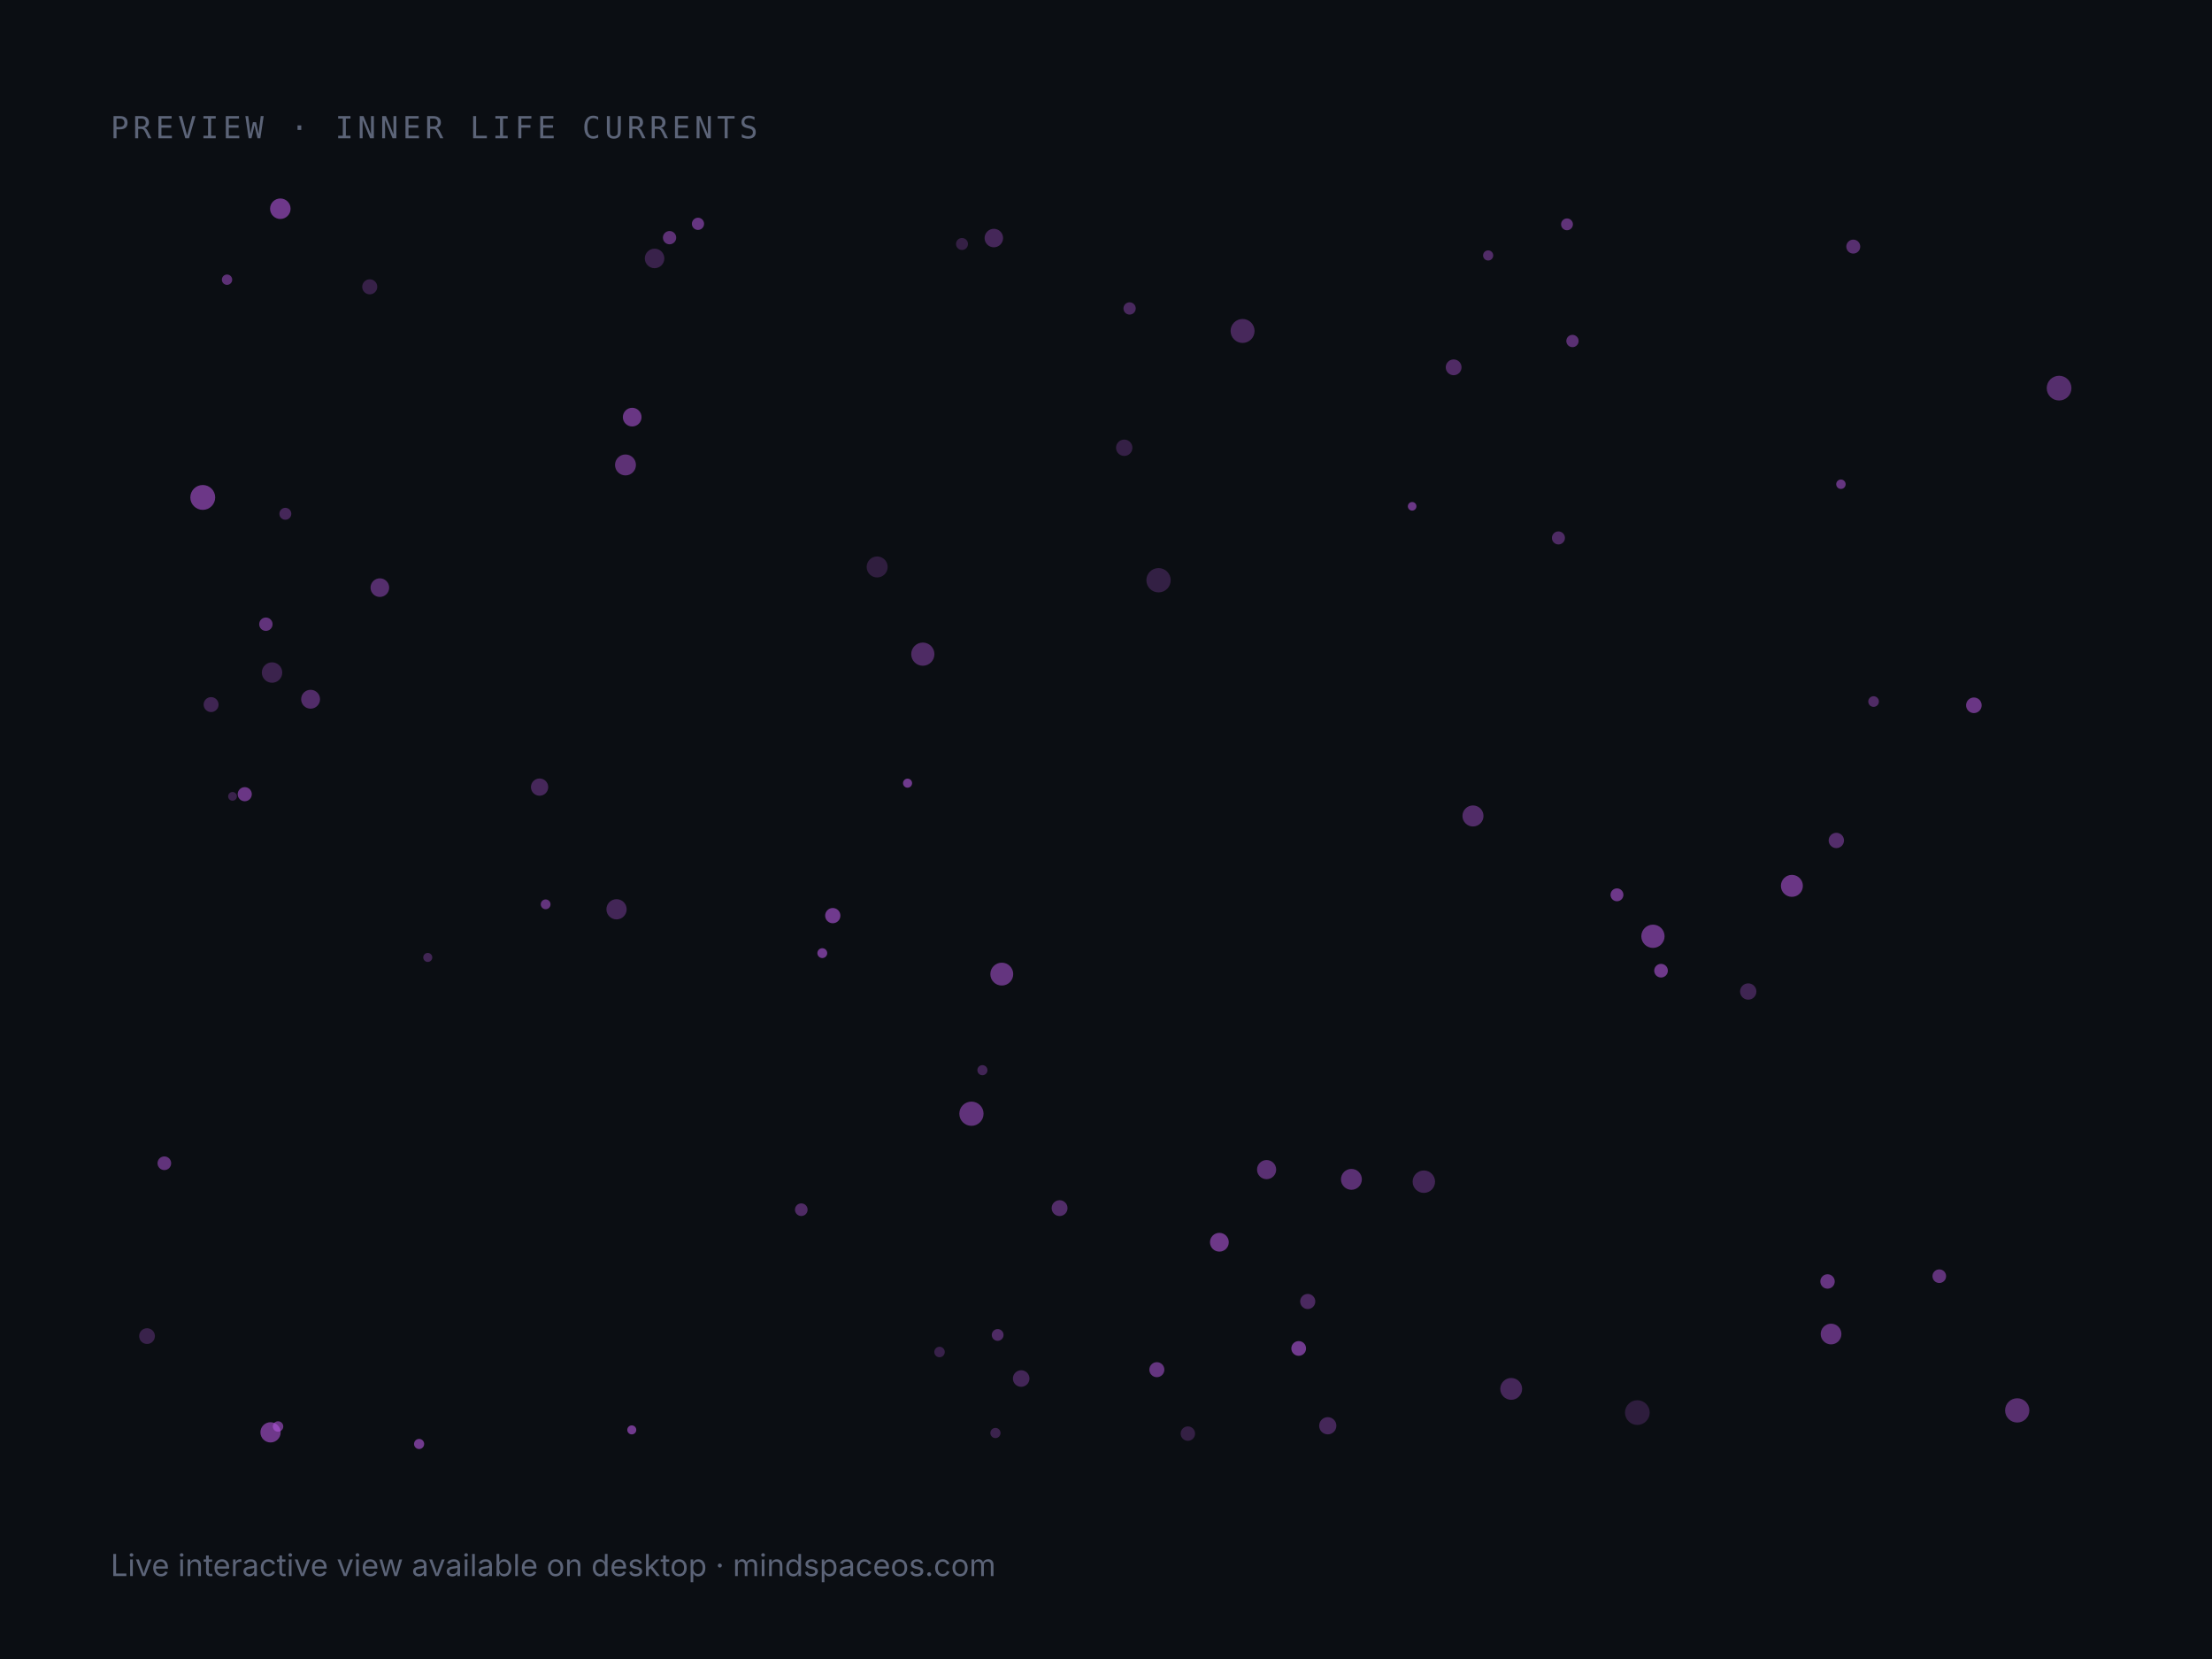
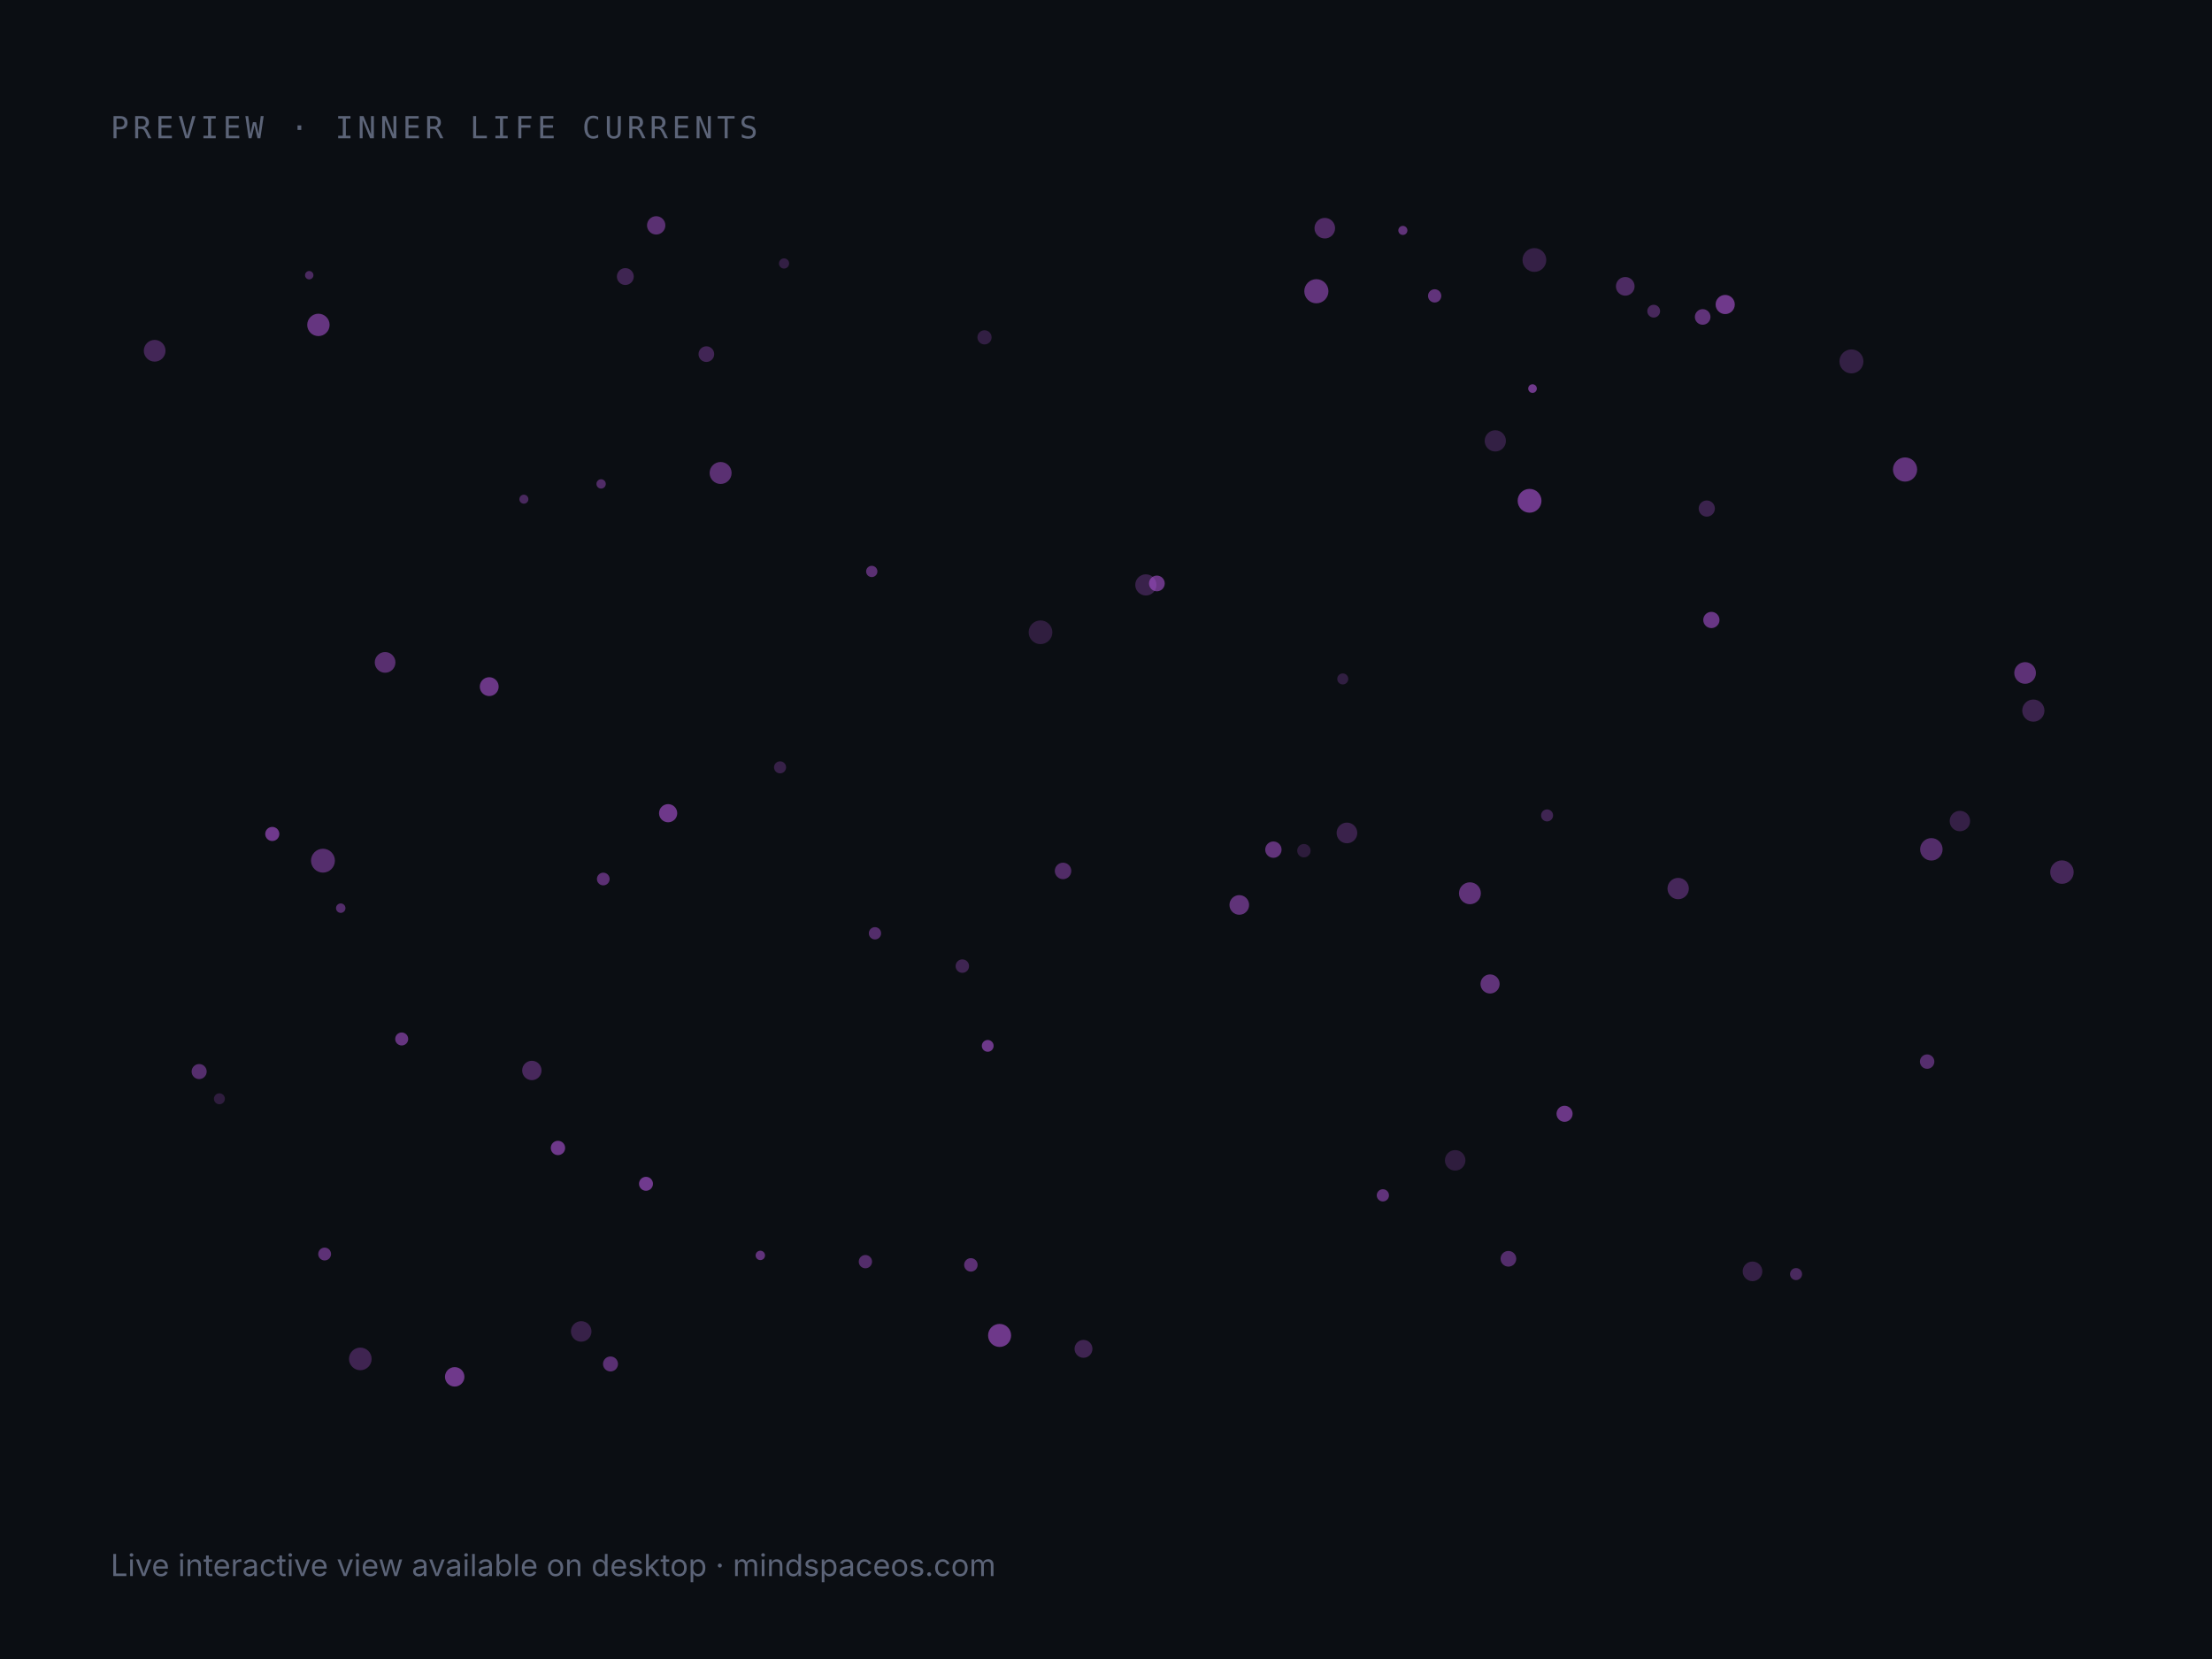
<svg xmlns="http://www.w3.org/2000/svg" viewBox="0 0 1600 1200" preserveAspectRatio="xMidYMid meet" role="img" aria-labelledby="title desc">
  <rect width="1600" height="1200" fill="#0B0E13" />
-   <circle cx="882.009" cy="898.551" r="6.8" fill="#B557E0" opacity="0.572" />
-   <circle cx="1321.907" cy="926.928" r="5.215" fill="#B557E0" opacity="0.537" />
-   <circle cx="1195.619" cy="677.231" r="8.419" fill="#B557E0" opacity="0.548" />
-   <circle cx="1331.592" cy="350.255" r="3.412" fill="#B557E0" opacity="0.529" />
-   <circle cx="164.22" cy="202.307" r="3.74" fill="#B557E0" opacity="0.482" />
-   <circle cx="267.445" cy="207.471" r="5.446" fill="#B557E0" opacity="0.261" />
-   <circle cx="960.411" cy="1031.292" r="6.229" fill="#B557E0" opacity="0.342" />
-   <circle cx="766.43" cy="873.867" r="5.738" fill="#B557E0" opacity="0.419" />
-   <circle cx="721.634" cy="965.606" r="4.263" fill="#B557E0" opacity="0.393" />
-   <circle cx="579.594" cy="875.005" r="4.568" fill="#B557E0" opacity="0.405" />
-   <circle cx="838.003" cy="419.699" r="8.796" fill="#B557E0" opacity="0.24" />
-   <circle cx="168.19" cy="576.028" r="3.159" fill="#B557E0" opacity="0.279" />
-   <circle cx="594.788" cy="689.428" r="3.562" fill="#B557E0" opacity="0.595" />
-   <circle cx="195.69" cy="1036.057" r="7.321" fill="#B557E0" opacity="0.58" />
-   <circle cx="1402.739" cy="923.101" r="4.928" fill="#B557E0" opacity="0.509" />
-   <circle cx="1093.091" cy="1004.619" r="7.902" fill="#B557E0" opacity="0.34" />
-   <circle cx="1427.761" cy="510.157" r="5.641" fill="#B557E0" opacity="0.555" />
-   <circle cx="945.92" cy="941.4" r="5.474" fill="#B557E0" opacity="0.371" />
-   <circle cx="1264.543" cy="717.192" r="5.904" fill="#B557E0" opacity="0.308" />
-   <circle cx="473.474" cy="186.926" r="7.069" fill="#B557E0" opacity="0.273" />
-   <circle cx="679.593" cy="977.939" r="3.789" fill="#B557E0" opacity="0.266" />
-   <circle cx="634.47" cy="410.1" r="7.599" fill="#B557E0" opacity="0.218" />
-   <circle cx="118.875" cy="841.41" r="4.938" fill="#B557E0" opacity="0.509" />
-   <circle cx="695.841" cy="176.48" r="4.334" fill="#B557E0" opacity="0.249" />
-   <circle cx="977.517" cy="853.058" r="7.558" fill="#B557E0" opacity="0.466" />
-   <circle cx="738.65" cy="997.131" r="5.99" fill="#B557E0" opacity="0.33" />
-   <circle cx="1137.412" cy="246.658" r="4.454" fill="#B557E0" opacity="0.466" />
-   <circle cx="859.217" cy="1036.967" r="5.209" fill="#B557E0" opacity="0.245" />
-   <circle cx="724.62" cy="704.598" r="8.278" fill="#B557E0" opacity="0.524" />
-   <circle cx="1051.462" cy="265.69" r="5.711" fill="#B557E0" opacity="0.404" />
-   <circle cx="1340.522" cy="178.371" r="5.05" fill="#B557E0" opacity="0.446" />
-   <circle cx="1201.471" cy="702.121" r="4.938" fill="#B557E0" opacity="0.583" />
-   <circle cx="1328.267" cy="607.921" r="5.547" fill="#B557E0" opacity="0.423" />
-   <circle cx="309.414" cy="692.537" r="3.264" fill="#B557E0" opacity="0.318" />
-   <circle cx="456.983" cy="1034.277" r="3.26" fill="#B557E0" opacity="0.598" />
-   <circle cx="202.769" cy="150.976" r="7.418" fill="#B557E0" opacity="0.582" />
-   <circle cx="394.689" cy="654.119" r="3.54" fill="#B557E0" opacity="0.513" />
-   <circle cx="720.04" cy="1036.536" r="3.685" fill="#B557E0" opacity="0.285" />
-   <circle cx="1184.334" cy="1021.762" r="8.938" fill="#B557E0" opacity="0.205" />
-   <circle cx="152.691" cy="509.648" r="5.41" fill="#B557E0" opacity="0.308" />
-   <circle cx="1489.389" cy="280.745" r="8.947" fill="#B557E0" opacity="0.437" />
-   <circle cx="817.071" cy="223.106" r="4.443" fill="#B557E0" opacity="0.367" />
-   <circle cx="201.124" cy="1031.829" r="3.782" fill="#B557E0" opacity="0.561" />
-   <circle cx="916.164" cy="846.009" r="6.924" fill="#B557E0" opacity="0.467" />
-   <circle cx="813.18" cy="323.878" r="5.914" fill="#B557E0" opacity="0.25" />
-   <circle cx="1296.128" cy="640.771" r="7.947" fill="#B557E0" opacity="0.555" />
-   <circle cx="1029.904" cy="854.748" r="8.109" fill="#B557E0" opacity="0.324" />
-   <circle cx="196.774" cy="486.474" r="7.388" fill="#B557E0" opacity="0.283" />
-   <circle cx="836.779" cy="990.726" r="5.436" fill="#B557E0" opacity="0.525" />
-   <circle cx="656.459" cy="566.486" r="3.283" fill="#B557E0" opacity="0.59" />
-   <circle cx="939.384" cy="975.371" r="5.33" fill="#B557E0" opacity="0.599" />
-   <circle cx="1065.444" cy="590.2" r="7.612" fill="#B557E0" opacity="0.416" />
-   <circle cx="274.758" cy="425.053" r="6.742" fill="#B557E0" opacity="0.436" />
-   <circle cx="1324.454" cy="964.944" r="7.493" fill="#B557E0" opacity="0.498" />
-   <circle cx="1076.422" cy="184.774" r="3.673" fill="#B557E0" opacity="0.417" />
-   <circle cx="667.502" cy="473.173" r="8.395" fill="#B557E0" opacity="0.394" />
-   <circle cx="192.318" cy="451.506" r="4.843" fill="#B557E0" opacity="0.508" />
-   <circle cx="457.288" cy="301.723" r="6.762" fill="#B557E0" opacity="0.554" />
-   <circle cx="452.426" cy="336.303" r="7.574" fill="#B557E0" opacity="0.48" />
-   <circle cx="390.288" cy="569.334" r="6.243" fill="#B557E0" opacity="0.351" />
-   <circle cx="146.662" cy="359.811" r="8.999" fill="#B557E0" opacity="0.568" />
-   <circle cx="106.355" cy="966.437" r="5.703" fill="#B557E0" opacity="0.273" />
-   <circle cx="1355.215" cy="507.448" r="3.849" fill="#B557E0" opacity="0.406" />
-   <circle cx="1021.443" cy="366.227" r="3.107" fill="#B557E0" opacity="0.563" />
-   <circle cx="224.658" cy="505.775" r="6.828" fill="#B557E0" opacity="0.416" />
-   <circle cx="303.152" cy="1044.466" r="3.662" fill="#B557E0" opacity="0.599" />
-   <circle cx="1133.453" cy="162.271" r="4.278" fill="#B557E0" opacity="0.501" />
-   <circle cx="1459.115" cy="1020.176" r="8.785" fill="#B557E0" opacity="0.453" />
-   <circle cx="206.404" cy="371.637" r="4.311" fill="#B557E0" opacity="0.345" />
-   <circle cx="1169.599" cy="647.246" r="4.663" fill="#B557E0" opacity="0.576" />
-   <circle cx="602.371" cy="662.296" r="5.519" fill="#B557E0" opacity="0.597" />
-   <circle cx="1127.257" cy="389.1" r="4.717" fill="#B557E0" opacity="0.394" />
-   <circle cx="702.668" cy="805.587" r="8.769" fill="#B557E0" opacity="0.498" />
-   <circle cx="504.871" cy="161.898" r="4.42" fill="#B557E0" opacity="0.531" />
-   <circle cx="898.792" cy="239.394" r="8.674" fill="#B557E0" opacity="0.355" />
-   <circle cx="445.961" cy="657.713" r="7.322" fill="#B557E0" opacity="0.331" />
-   <circle cx="710.608" cy="774.088" r="3.649" fill="#B557E0" opacity="0.326" />
-   <circle cx="484.308" cy="171.909" r="4.81" fill="#B557E0" opacity="0.477" />
-   <circle cx="718.871" cy="172.186" r="6.689" fill="#B557E0" opacity="0.342" />
-   <circle cx="177.035" cy="574.465" r="5.109" fill="#B557E0" opacity="0.556" />
+   <circle cx="971.257" cy="491.078" r="3.981" fill="#B557E0" opacity="0.23" />
+   <circle cx="783.726" cy="975.653" r="6.472" fill="#B557E0" opacity="0.301" />
+   <circle cx="1339.192" cy="261.406" r="8.674" fill="#B557E0" opacity="0.242" />
+   <circle cx="111.871" cy="253.714" r="7.855" fill="#B557E0" opacity="0.331" />
+   <circle cx="1077.806" cy="711.734" r="6.917" fill="#B557E0" opacity="0.501" />
+   <circle cx="714.453" cy="756.503" r="4.273" fill="#B557E0" opacity="0.577" />
+   <circle cx="1470.766" cy="514.001" r="8.031" fill="#B557E0" opacity="0.283" />
+   <circle cx="702.263" cy="914.928" r="4.878" fill="#B557E0" opacity="0.474" />
+   <circle cx="384.702" cy="774.297" r="7.013" fill="#B557E0" opacity="0.357" />
+   <circle cx="896.406" cy="654.563" r="7.101" fill="#B557E0" opacity="0.5" />
+   <circle cx="1196.163" cy="225.076" r="4.634" fill="#B557E0" opacity="0.355" />
+   <circle cx="1119.038" cy="589.808" r="4.354" fill="#B557E0" opacity="0.305" />
+   <circle cx="958.26" cy="165.049" r="7.446" fill="#B557E0" opacity="0.396" />
+   <circle cx="1377.977" cy="339.613" r="8.751" fill="#B557E0" opacity="0.511" />
+   <circle cx="436.361" cy="635.815" r="4.593" fill="#B557E0" opacity="0.476" />
+   <circle cx="434.801" cy="350.034" r="3.378" fill="#B557E0" opacity="0.412" />
+   <circle cx="630.565" cy="413.336" r="4.08" fill="#B557E0" opacity="0.472" />
+   <circle cx="828.824" cy="423.08" r="7.669" fill="#B557E0" opacity="0.272" />
+   <circle cx="234.815" cy="907.072" r="4.645" fill="#B557E0" opacity="0.483" />
+   <circle cx="1213.864" cy="642.714" r="7.723" fill="#B557E0" opacity="0.35" />
+   <circle cx="1091.08" cy="910.513" r="5.674" fill="#B557E0" opacity="0.427" />
+   <circle cx="452.318" cy="200.027" r="6.108" fill="#B557E0" opacity="0.306" />
+   <circle cx="290.556" cy="751.522" r="4.701" fill="#B557E0" opacity="0.533" />
+   <circle cx="1491.463" cy="630.815" r="8.492" fill="#B557E0" opacity="0.341" />
+   <circle cx="1081.585" cy="318.893" r="7.688" fill="#B557E0" opacity="0.242" />
+   <circle cx="752.627" cy="457.342" r="8.572" fill="#B557E0" opacity="0.217" />
+   <circle cx="712.124" cy="244.011" r="5.13" fill="#B557E0" opacity="0.232" />
+   <circle cx="1247.881" cy="220.255" r="6.941" fill="#B557E0" opacity="0.584" />
+   <circle cx="441.591" cy="986.597" r="5.422" fill="#B557E0" opacity="0.465" />
+   <circle cx="278.555" cy="479.138" r="7.479" fill="#B557E0" opacity="0.452" />
+   <circle cx="1464.806" cy="486.773" r="7.838" fill="#B557E0" opacity="0.482" />
+   <circle cx="952.159" cy="210.663" r="8.735" fill="#B557E0" opacity="0.515" />
+   <circle cx="836.797" cy="422.024" r="5.698" fill="#B557E0" opacity="0.551" />
+   <circle cx="260.625" cy="982.938" r="8.188" fill="#B557E0" opacity="0.301" />
+   <circle cx="1108.519" cy="281.064" r="3.127" fill="#B557E0" opacity="0.585" />
+   <circle cx="196.944" cy="603.228" r="5.105" fill="#B557E0" opacity="0.589" />
+   <circle cx="1131.691" cy="805.629" r="5.82" fill="#B557E0" opacity="0.56" />
+   <circle cx="1267.632" cy="919.603" r="7.096" fill="#B557E0" opacity="0.252" />
+   <circle cx="1231.59" cy="229.252" r="5.649" fill="#B557E0" opacity="0.501" />
+   <circle cx="625.971" cy="912.583" r="4.808" fill="#B557E0" opacity="0.425" />
+   <circle cx="974.279" cy="602.487" r="7.478" fill="#B557E0" opacity="0.276" />
+   <circle cx="467.263" cy="856.272" r="5.053" fill="#B557E0" opacity="0.594" />
+   <circle cx="1063.239" cy="646.122" r="7.928" fill="#B557E0" opacity="0.489" />
+   <circle cx="521.239" cy="342.12" r="7.95" fill="#B557E0" opacity="0.462" />
+   <circle cx="1037.735" cy="214.021" r="4.801" fill="#B557E0" opacity="0.51" />
+   <circle cx="632.893" cy="675.076" r="4.451" fill="#B557E0" opacity="0.428" />
+   <circle cx="1175.595" cy="207.118" r="6.756" fill="#B557E0" opacity="0.39" />
+   <circle cx="1052.561" cy="839.307" r="7.413" fill="#B557E0" opacity="0.213" />
+   <circle cx="403.59" cy="830.345" r="5.195" fill="#B557E0" opacity="0.582" />
+   <circle cx="378.933" cy="361.076" r="3.26" fill="#B557E0" opacity="0.367" />
+   <circle cx="474.644" cy="163.014" r="6.639" fill="#B557E0" opacity="0.461" />
+   <circle cx="1014.729" cy="166.662" r="3.285" fill="#B557E0" opacity="0.501" />
+   <circle cx="353.87" cy="496.664" r="6.829" fill="#B557E0" opacity="0.559" />
+   <circle cx="158.709" cy="794.771" r="3.96" fill="#B557E0" opacity="0.212" />
+   <circle cx="1234.559" cy="367.846" r="5.861" fill="#B557E0" opacity="0.284" />
+   <circle cx="230.315" cy="235.01" r="8.098" fill="#B557E0" opacity="0.531" />
+   <circle cx="328.897" cy="995.904" r="7.041" fill="#B557E0" opacity="0.583" />
+   <circle cx="1000.266" cy="864.619" r="4.419" fill="#B557E0" opacity="0.51" />
+   <circle cx="246.466" cy="656.89" r="3.419" fill="#B557E0" opacity="0.427" />
+   <circle cx="1417.647" cy="593.88" r="7.394" fill="#B557E0" opacity="0.25" />
+   <circle cx="1237.888" cy="448.445" r="5.874" fill="#B557E0" opacity="0.547" />
+   <circle cx="723.042" cy="965.956" r="8.344" fill="#B557E0" opacity="0.582" />
+   <circle cx="768.931" cy="629.967" r="5.963" fill="#B557E0" opacity="0.413" />
+   <circle cx="420.398" cy="963.064" r="7.432" fill="#B557E0" opacity="0.259" />
+   <circle cx="144.05" cy="775.092" r="5.448" fill="#B557E0" opacity="0.441" />
+   <circle cx="1106.374" cy="362.238" r="8.619" fill="#B557E0" opacity="0.586" />
+   <circle cx="696.081" cy="698.808" r="4.871" fill="#B557E0" opacity="0.307" />
+   <circle cx="564.236" cy="555.038" r="4.358" fill="#B557E0" opacity="0.258" />
+   <circle cx="1393.951" cy="767.888" r="5.214" fill="#B557E0" opacity="0.436" />
+   <circle cx="223.669" cy="199.06" r="3.04" fill="#B557E0" opacity="0.377" />
+   <circle cx="1397.003" cy="614.337" r="8.124" fill="#B557E0" opacity="0.423" />
+   <circle cx="483.281" cy="588.212" r="6.579" fill="#B557E0" opacity="0.58" />
+   <circle cx="549.968" cy="908.068" r="3.401" fill="#B557E0" opacity="0.508" />
+   <circle cx="510.933" cy="256.15" r="5.665" fill="#B557E0" opacity="0.324" />
+   <circle cx="943.151" cy="615.329" r="4.846" fill="#B557E0" opacity="0.203" />
+   <circle cx="233.603" cy="622.546" r="8.639" fill="#B557E0" opacity="0.44" />
+   <circle cx="1299.136" cy="921.579" r="4.356" fill="#B557E0" opacity="0.366" />
+   <circle cx="567.127" cy="190.577" r="3.686" fill="#B557E0" opacity="0.236" />
+   <circle cx="921.08" cy="614.57" r="5.914" fill="#B557E0" opacity="0.506" />
+   <circle cx="1109.864" cy="188.059" r="8.603" fill="#B557E0" opacity="0.252" />
  <text x="80" y="100" fill="#5C6478" font-family="ui-monospace, Menlo, monospace" font-size="22" letter-spacing="3">PREVIEW · INNER LIFE CURRENTS</text>
  <text x="80" y="1140" fill="#5C6478" font-family="Inter, system-ui, sans-serif" font-size="22">Live interactive view available on desktop · mindspaceos.com</text>
</svg>
